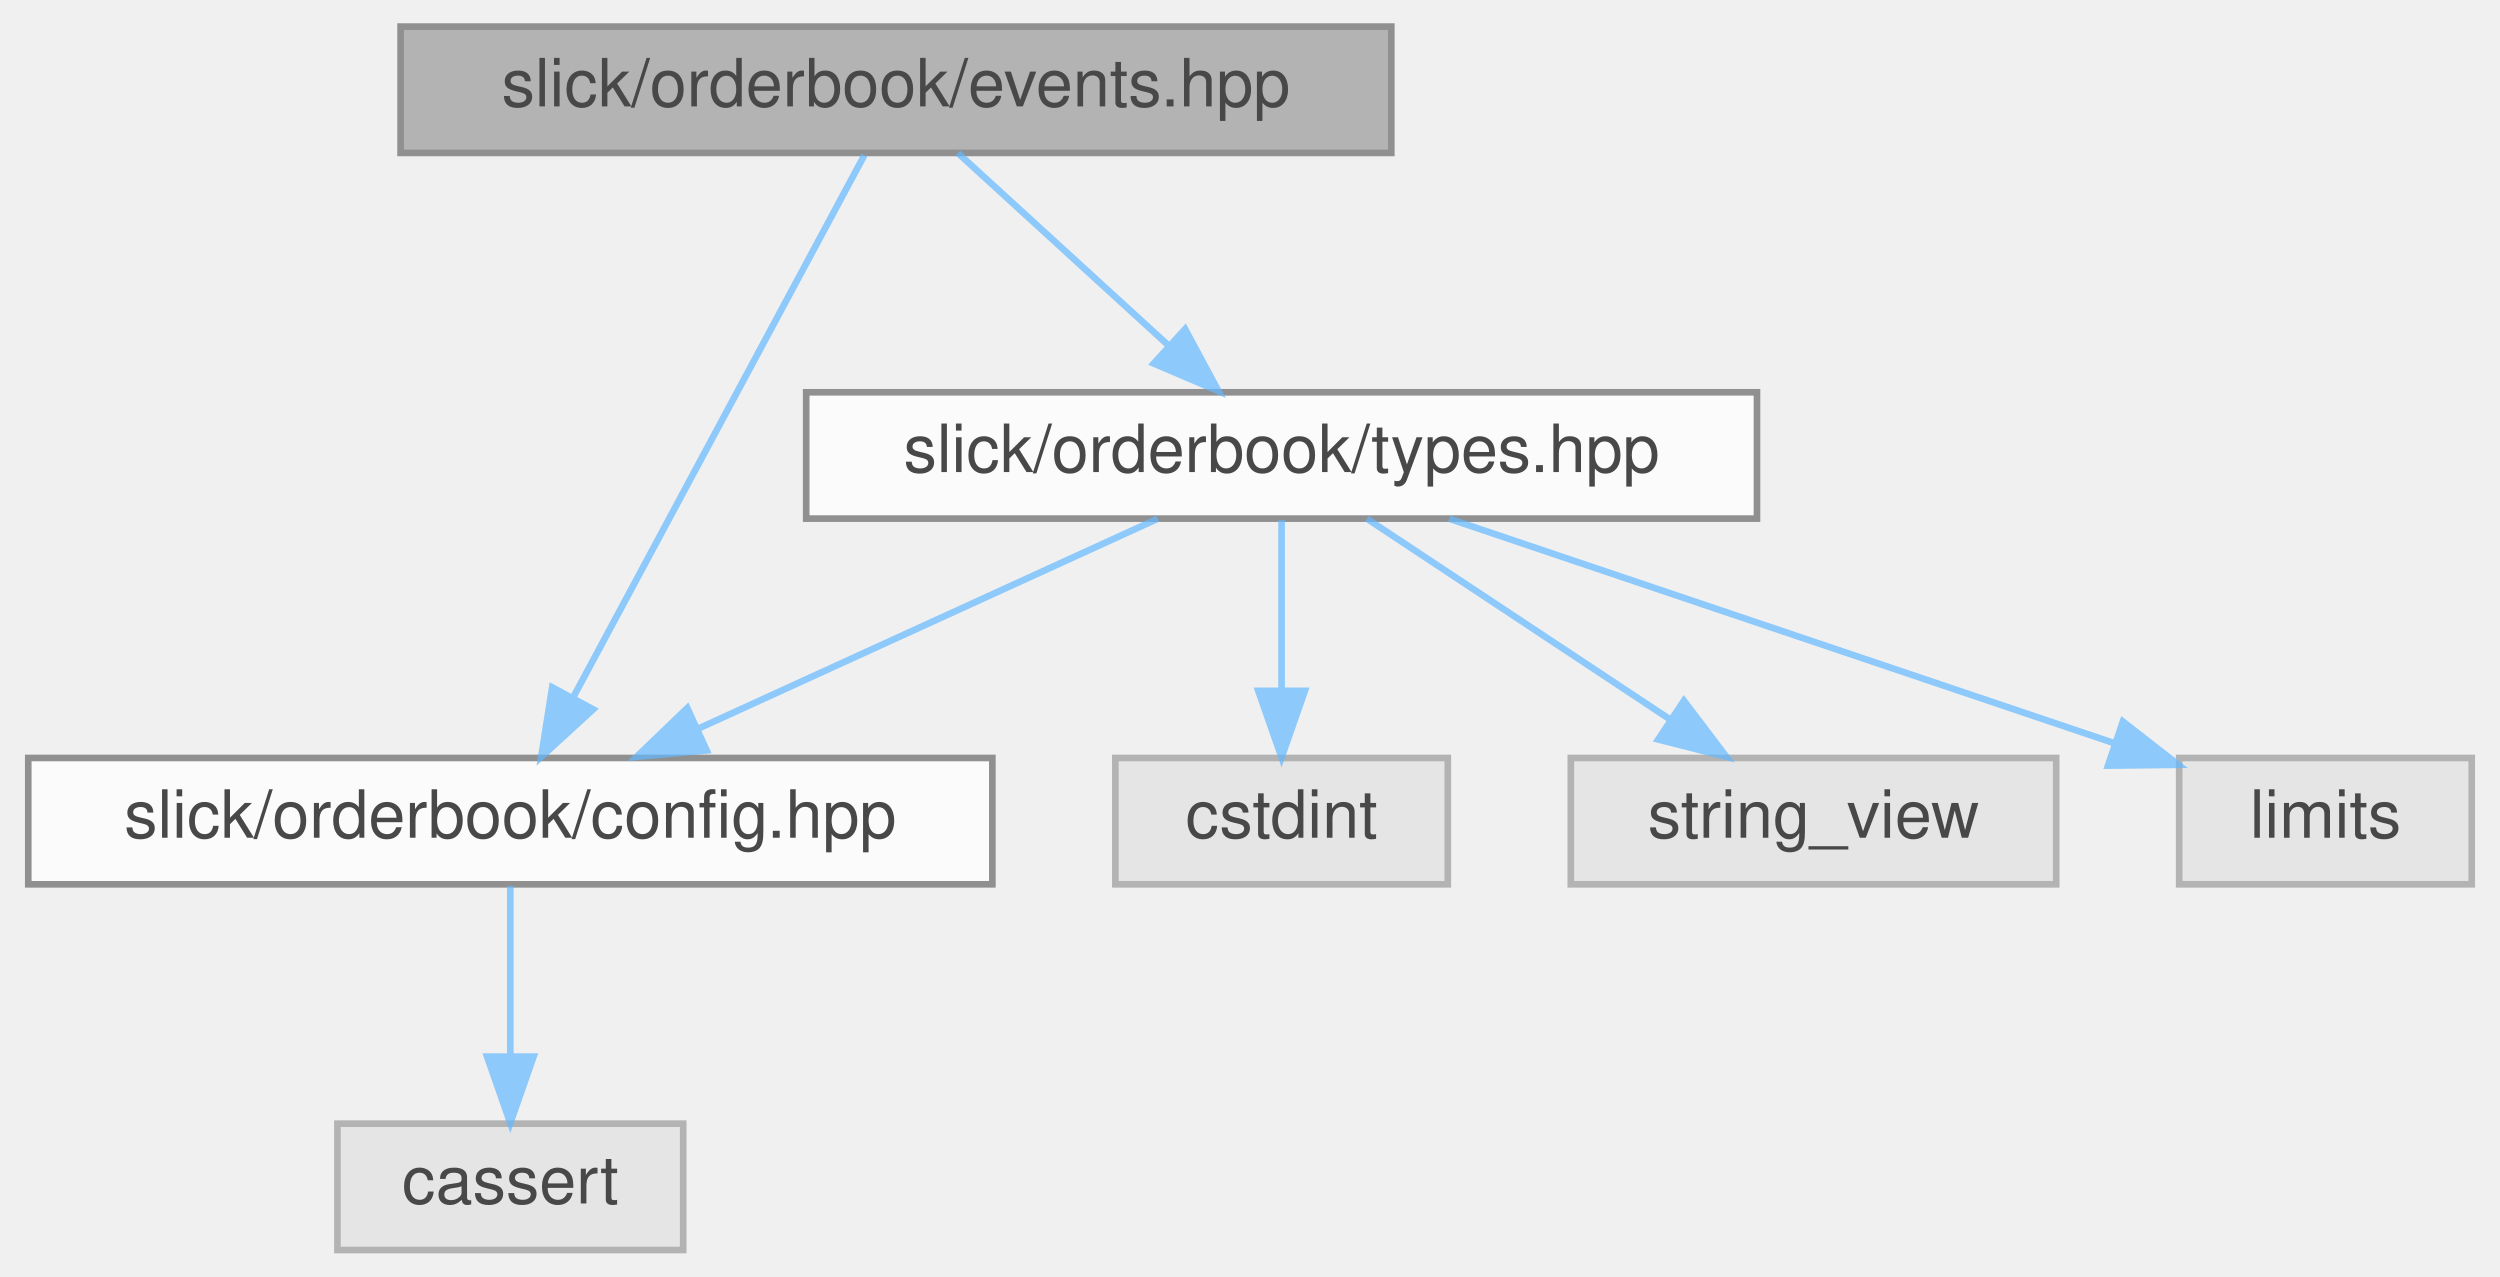
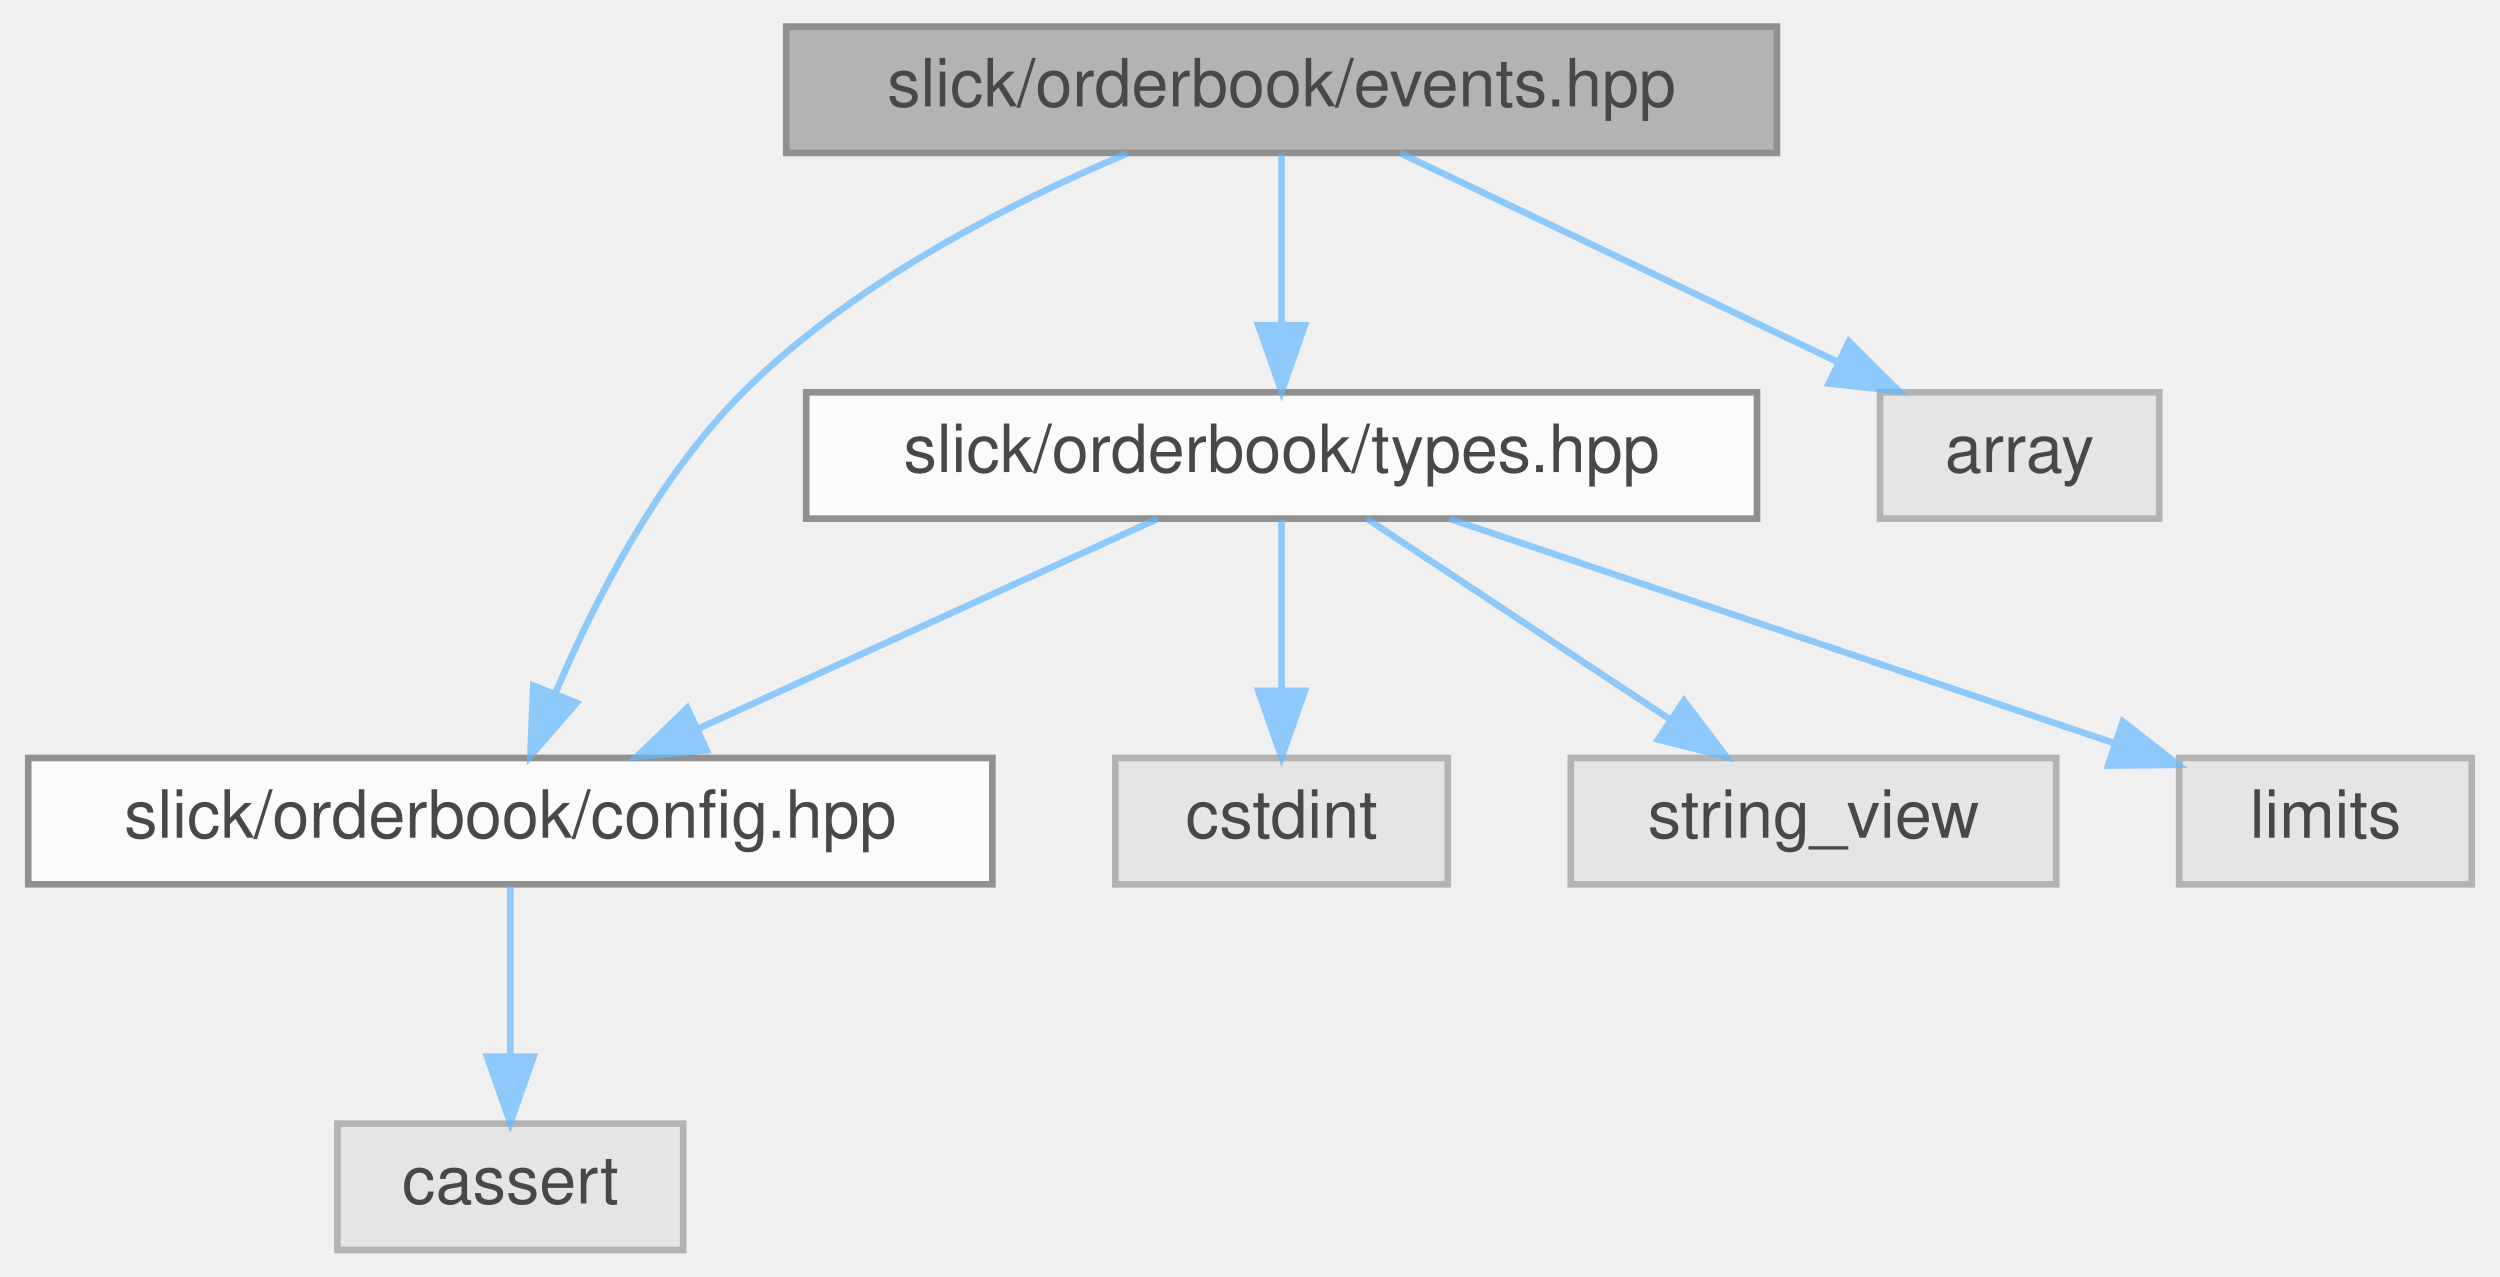
<svg xmlns="http://www.w3.org/2000/svg" xmlns:xlink="http://www.w3.org/1999/xlink" width="376pt" height="192pt" viewBox="0.00 0.00 375.50 192.00">
  <svg id="main" version="1.1" xml:space="preserve">
    <style type="text/css">
.node, .edge {opacity: 0.7;}
.node.selected, .edge.selected {opacity: 1;}
.edge:hover path { stroke: red; }
.edge:hover polygon { stroke: red; fill: red; }
</style>
    <svg id="graph" class="graph">
      <g id="graph0" class="graph" transform="scale(1 1) rotate(0) translate(4 188)">
        <g id="Node000001" class="node">
          <g id="a_Node000001">
            <a xlink:title=" ">
-               <polygon fill="#999999" stroke="#666666" points="205,-184 56,-184 56,-165 205,-165 205,-184" />
-               <text text-anchor="middle" x="130.5" y="-172" font-family="Helvetica,sans-Serif" font-size="10.00">slick/orderbook/events.hpp</text>
+               <polygon fill="#999999" stroke="#666666" points="263,-184 114,-184 114,-165 263,-165 263,-184" />
+               <text text-anchor="middle" x="188.5" y="-172" font-family="Helvetica,sans-Serif" font-size="10.00">slick/orderbook/events.hpp</text>
            </a>
          </g>
        </g>
        <g id="Node000002" class="node">
          <g id="a_Node000002">
            <a xlink:href="config_8hpp.html" target="_top" xlink:title=" ">
              <polygon fill="white" stroke="#666666" points="145,-74 0,-74 0,-55 145,-55 145,-74" />
              <text text-anchor="middle" x="72.5" y="-62" font-family="Helvetica,sans-Serif" font-size="10.00">slick/orderbook/config.hpp</text>
            </a>
          </g>
        </g>
        <g id="edge1_Node000001_Node000002" class="edge">
          <g id="a_edge1_Node000001_Node000002">
            <a xlink:title=" ">
-               <path fill="none" stroke="#63b8ff" d="M125.75,-164.66C116.19,-146.85 94.45,-106.37 81.9,-83.01" />
-               <polygon fill="#63b8ff" stroke="#63b8ff" points="84.96,-81.31 77.15,-74.16 78.8,-84.62 84.96,-81.31" />
+               <path fill="none" stroke="#63b8ff" d="M165.31,-164.93C147.76,-157.53 123.96,-145.44 107.5,-129 94.58,-116.1 85.07,-97.44 79.25,-83.68" />
+               <polygon fill="#63b8ff" stroke="#63b8ff" points="82.46,-82.29 75.52,-74.29 75.96,-84.88 82.46,-82.29" />
            </a>
          </g>
        </g>
        <g id="Node000004" class="node">
          <g id="a_Node000004">
            <a xlink:href="types_8hpp.html" target="_top" xlink:title=" ">
              <polygon fill="white" stroke="#666666" points="260,-129 117,-129 117,-110 260,-110 260,-129" />
              <text text-anchor="middle" x="188.5" y="-117" font-family="Helvetica,sans-Serif" font-size="10.00">slick/orderbook/types.hpp</text>
            </a>
          </g>
        </g>
        <g id="edge3_Node000001_Node000004" class="edge">
          <g id="a_edge3_Node000001_Node000004">
            <a xlink:title=" ">
-               <path fill="none" stroke="#63b8ff" d="M139.82,-164.98C148.31,-157.23 161.06,-145.58 171.38,-136.14" />
-               <polygon fill="#63b8ff" stroke="#63b8ff" points="173.99,-138.5 179.01,-129.17 169.27,-133.33 173.99,-138.5" />
+               <path fill="none" stroke="#63b8ff" d="M188.5,-164.75C188.5,-157.8 188.5,-147.85 188.5,-139.13" />
+               <polygon fill="#63b8ff" stroke="#63b8ff" points="192,-139.09 188.5,-129.09 185,-139.09 192,-139.09" />
+             </a>
+           </g>
+         </g>
+         <g id="Node000008" class="node">
+           <g id="a_Node000008">
+             <a xlink:title=" ">
+               <polygon fill="#e0e0e0" stroke="#999999" points="320.5,-129 278.5,-129 278.5,-110 320.5,-110 320.5,-129" />
+               <text text-anchor="middle" x="299.5" y="-117" font-family="Helvetica,sans-Serif" font-size="10.00">array</text>
+             </a>
+           </g>
+         </g>
+         <g id="edge8_Node000001_Node000008" class="edge">
+           <g id="a_edge8_Node000001_Node000008">
+             <a xlink:title=" ">
+               <path fill="none" stroke="#63b8ff" d="M206.33,-164.98C224.11,-156.5 251.65,-143.35 272.18,-133.54" />
+               <polygon fill="#63b8ff" stroke="#63b8ff" points="273.83,-136.64 281.34,-129.17 270.81,-130.32 273.83,-136.64" />
            </a>
          </g>
        </g>
        <g id="Node000003" class="node">
          <g id="a_Node000003">
            <a xlink:title=" ">
              <polygon fill="#e0e0e0" stroke="#999999" points="98.5,-19 46.5,-19 46.5,0 98.5,0 98.5,-19" />
              <text text-anchor="middle" x="72.5" y="-7" font-family="Helvetica,sans-Serif" font-size="10.00">cassert</text>
            </a>
          </g>
        </g>
        <g id="edge2_Node000002_Node000003" class="edge">
          <g id="a_edge2_Node000002_Node000003">
            <a xlink:title=" ">
              <path fill="none" stroke="#63b8ff" d="M72.5,-54.75C72.5,-47.8 72.5,-37.85 72.5,-29.13" />
              <polygon fill="#63b8ff" stroke="#63b8ff" points="76,-29.09 72.5,-19.09 69,-29.09 76,-29.09" />
            </a>
          </g>
        </g>
        <g id="edge4_Node000004_Node000002" class="edge">
          <g id="a_edge4_Node000004_Node000002">
            <a xlink:title=" ">
              <path fill="none" stroke="#63b8ff" d="M169.86,-109.98C151.2,-101.46 122.25,-88.23 100.76,-78.41" />
              <polygon fill="#63b8ff" stroke="#63b8ff" points="102.03,-75.14 91.48,-74.17 99.12,-81.51 102.03,-75.14" />
            </a>
          </g>
        </g>
        <g id="Node000005" class="node">
          <g id="a_Node000005">
            <a xlink:title=" ">
              <polygon fill="#e0e0e0" stroke="#999999" points="213.5,-74 163.5,-74 163.5,-55 213.5,-55 213.5,-74" />
              <text text-anchor="middle" x="188.5" y="-62" font-family="Helvetica,sans-Serif" font-size="10.00">cstdint</text>
            </a>
          </g>
        </g>
        <g id="edge5_Node000004_Node000005" class="edge">
          <g id="a_edge5_Node000004_Node000005">
            <a xlink:title=" ">
              <path fill="none" stroke="#63b8ff" d="M188.5,-109.75C188.5,-102.8 188.5,-92.85 188.5,-84.13" />
              <polygon fill="#63b8ff" stroke="#63b8ff" points="192,-84.09 188.5,-74.09 185,-84.09 192,-84.09" />
            </a>
          </g>
        </g>
        <g id="Node000006" class="node">
          <g id="a_Node000006">
            <a xlink:title=" ">
              <polygon fill="#e0e0e0" stroke="#999999" points="305,-74 232,-74 232,-55 305,-55 305,-74" />
              <text text-anchor="middle" x="268.5" y="-62" font-family="Helvetica,sans-Serif" font-size="10.00">string_view</text>
            </a>
          </g>
        </g>
        <g id="edge6_Node000004_Node000006" class="edge">
          <g id="a_edge6_Node000004_Node000006">
            <a xlink:title=" ">
              <path fill="none" stroke="#63b8ff" d="M201.35,-109.98C213.64,-101.84 232.41,-89.41 246.98,-79.76" />
              <polygon fill="#63b8ff" stroke="#63b8ff" points="249.01,-82.61 255.41,-74.17 245.14,-76.78 249.01,-82.61" />
            </a>
          </g>
        </g>
        <g id="Node000007" class="node">
          <g id="a_Node000007">
            <a xlink:title=" ">
              <polygon fill="#e0e0e0" stroke="#999999" points="367.5,-74 323.5,-74 323.5,-55 367.5,-55 367.5,-74" />
              <text text-anchor="middle" x="345.5" y="-62" font-family="Helvetica,sans-Serif" font-size="10.00">limits</text>
            </a>
          </g>
        </g>
        <g id="edge7_Node000004_Node000007" class="edge">
          <g id="a_edge7_Node000004_Node000007">
            <a xlink:title=" ">
              <path fill="none" stroke="#63b8ff" d="M213.72,-109.98C240.86,-100.82 284.09,-86.23 313.57,-76.28" />
              <polygon fill="#63b8ff" stroke="#63b8ff" points="315.03,-79.48 323.38,-72.97 312.79,-72.85 315.03,-79.48" />
            </a>
          </g>
        </g>
      </g>
    </svg>
  </svg>
  <style type="text/css">

[data-mouse-over-selected='false'] { opacity: 0.7; }
[data-mouse-over-selected='true']  { opacity: 1.0; }

</style>
</svg>
